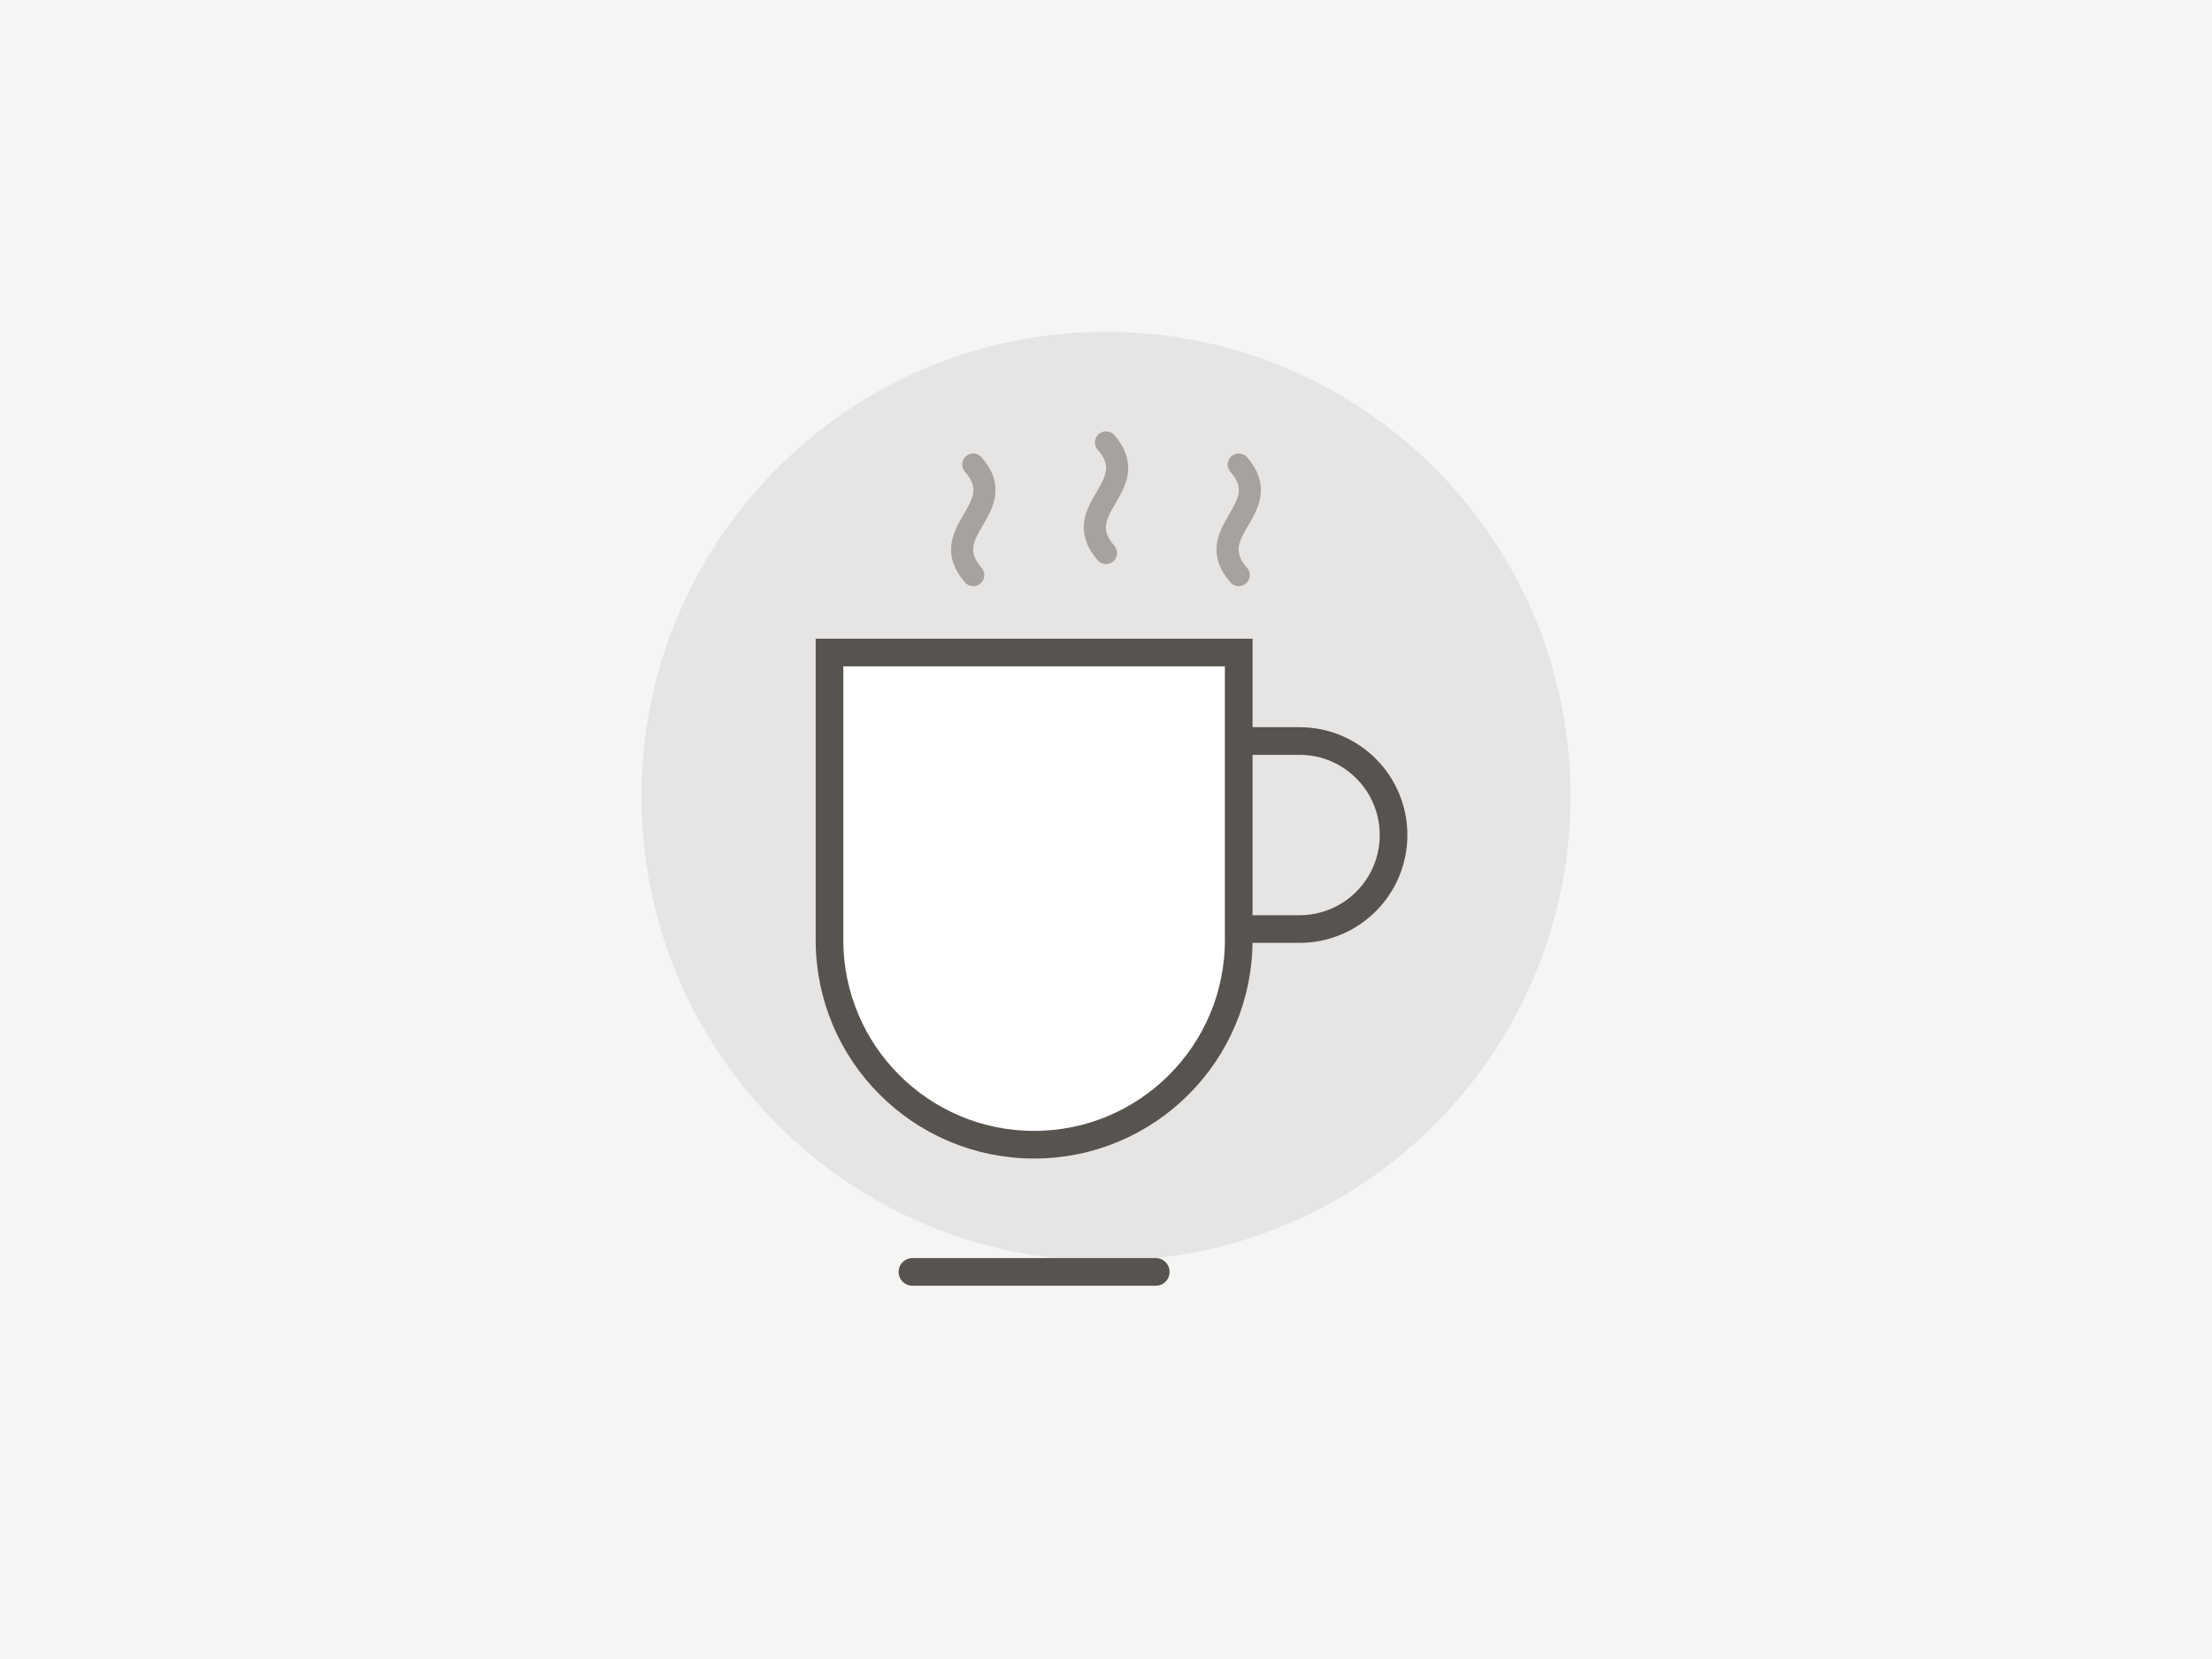
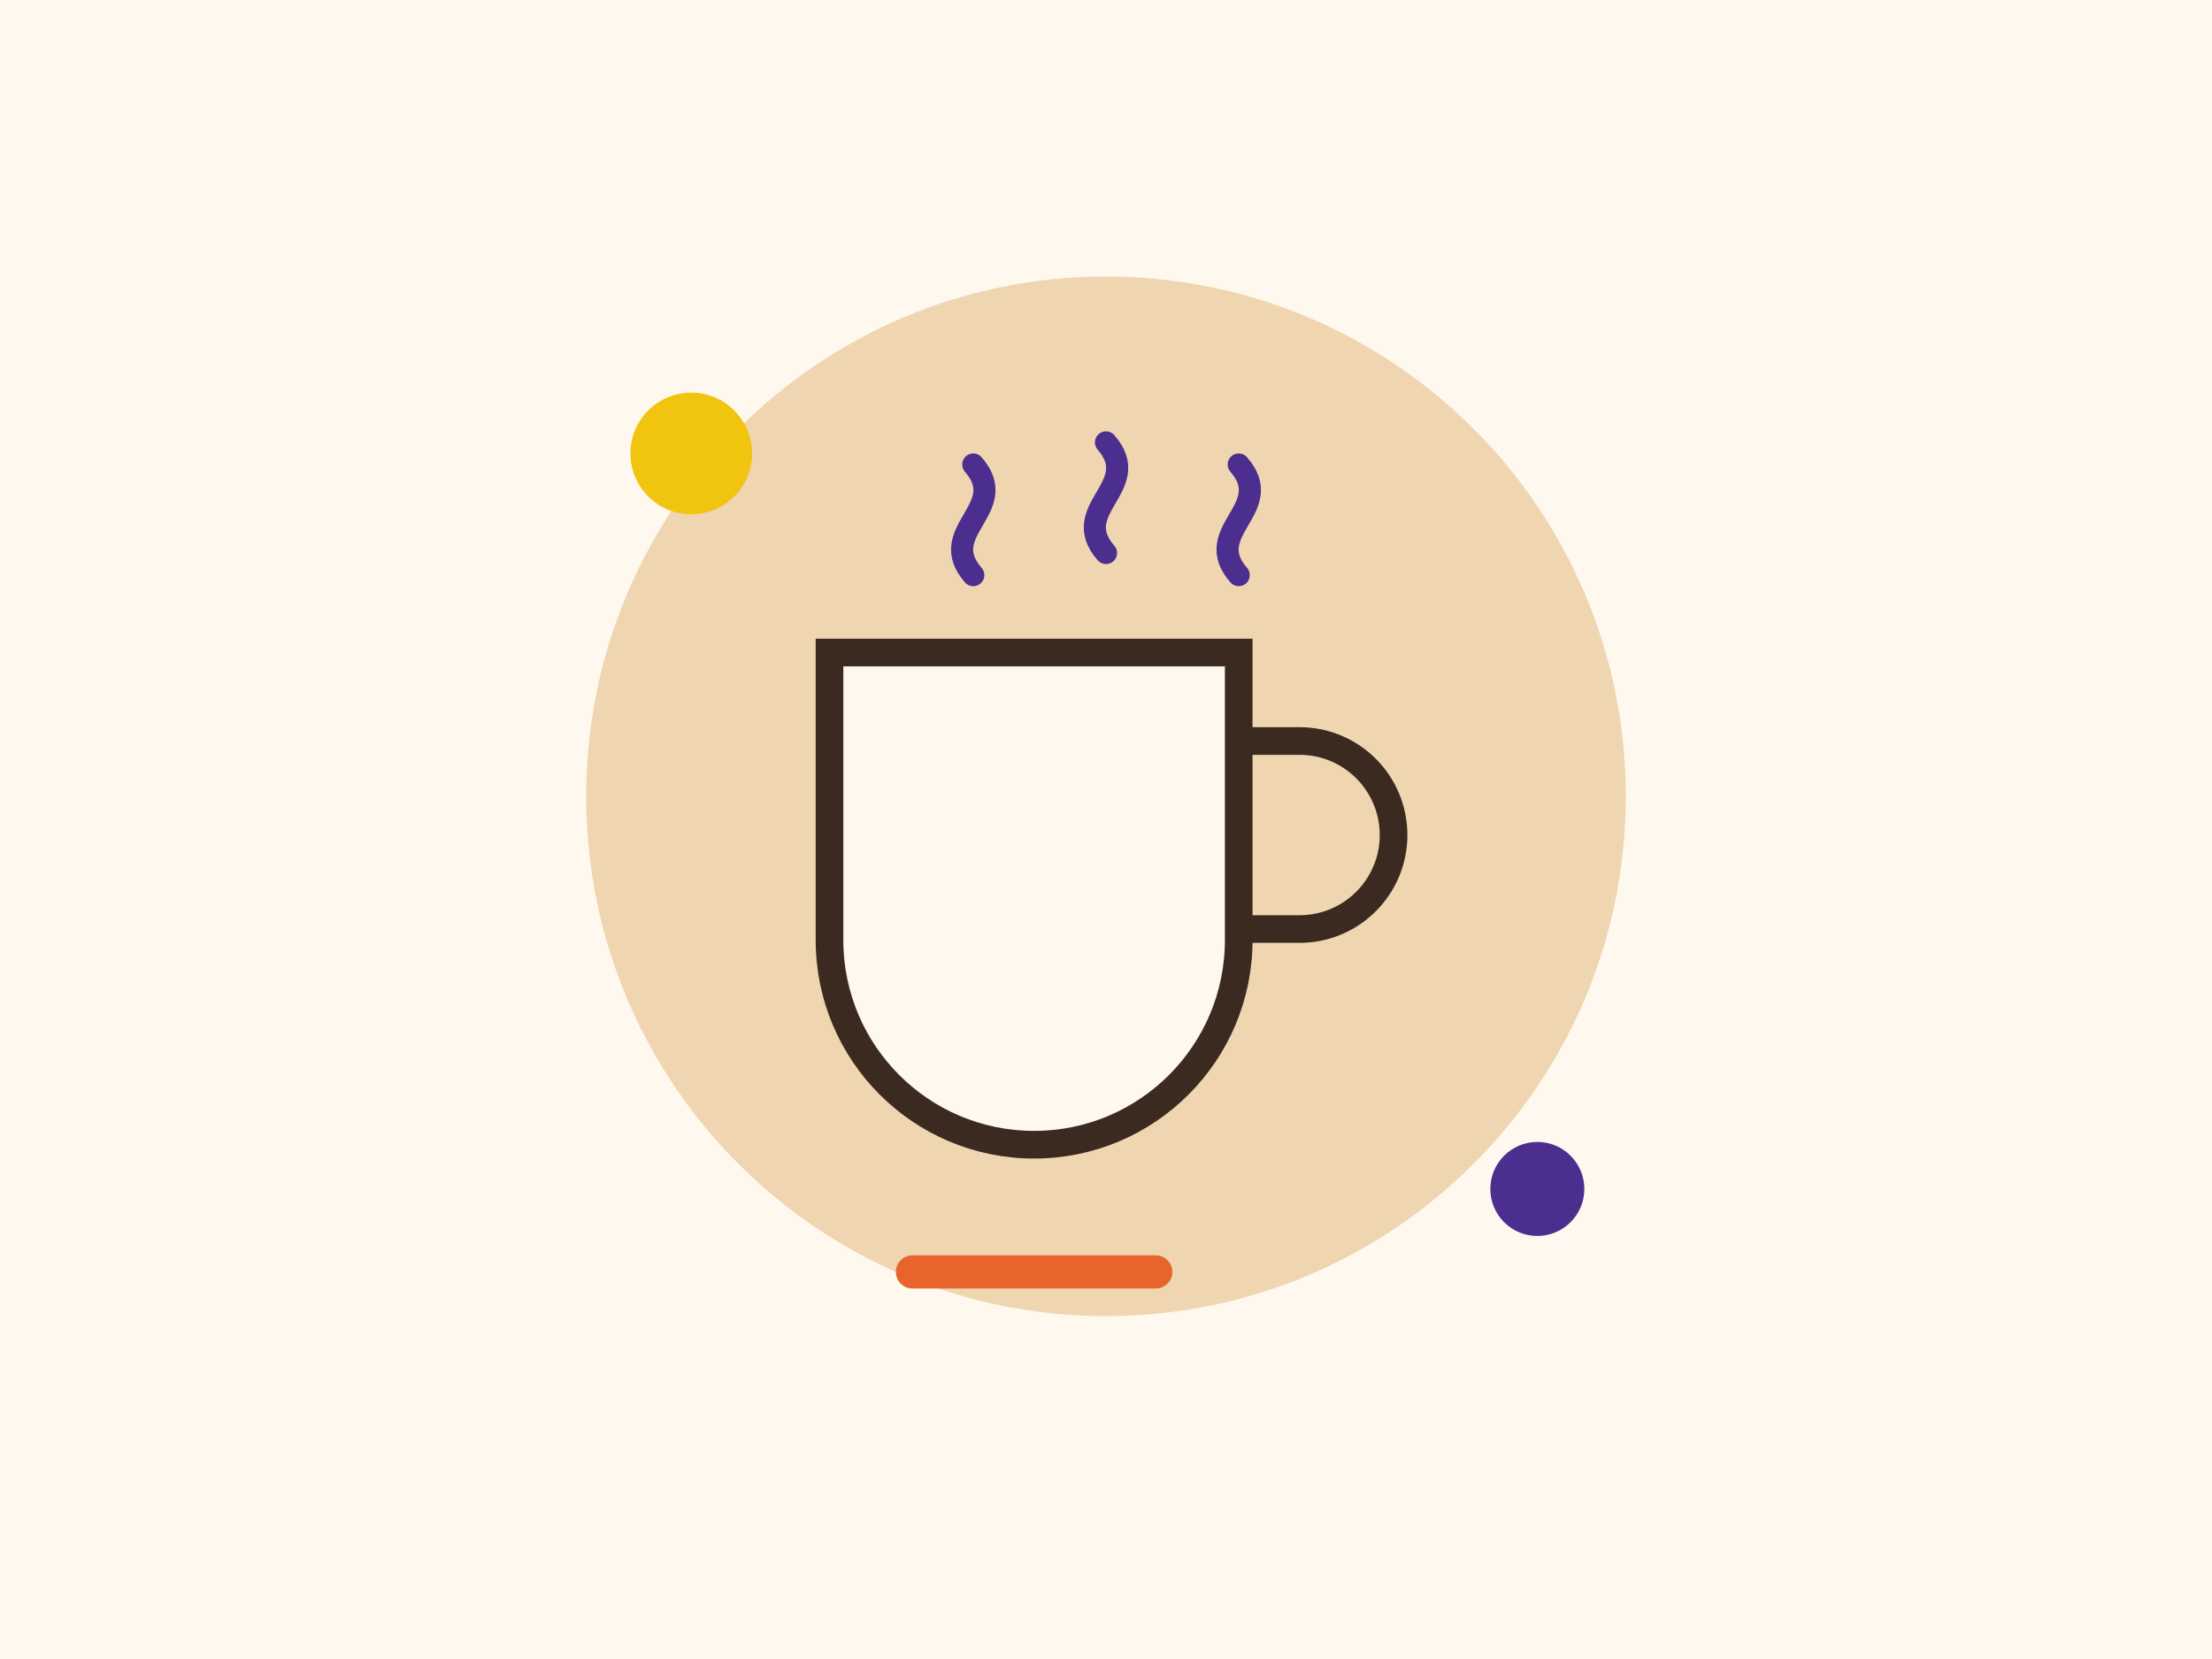
<svg xmlns="http://www.w3.org/2000/svg" viewBox="0 0 800 600" width="800" height="600" role="img" aria-label="Cafés">
-   <rect width="800" height="600" fill="#f5f5f4" />
-   <circle cx="400" cy="288" r="168" fill="#e7e5e4" />
-   <path d="M300 236h148v104a74 74 0 0 1-74 74h0a74 74 0 0 1-74-74z" fill="#ffffff" stroke="#57534e" stroke-width="10" />
-   <path d="M448 268h22a34 34 0 0 1 0 68h-22" fill="none" stroke="#57534e" stroke-width="10" />
-   <path d="M330 460h88" stroke="#57534e" stroke-width="10" stroke-linecap="round" />
-   <path d="M352 208c-14-16 14-24 0-40M400 200c-14-16 14-24 0-40M448 208c-14-16 14-24 0-40" fill="none" stroke="#a8a29e" stroke-width="8" stroke-linecap="round" />
+   <rect width="800" height="600" fill="#fff8ef" />
+   <circle cx="400" cy="288" r="188" fill="#efd6b1" />
+   <circle cx="250" cy="164" r="22" fill="#f1c40f" />
+   <circle cx="556" cy="430" r="17" fill="#4c2e8f" />
+   <path d="M300 236h148v104a74 74 0 0 1-74 74h0a74 74 0 0 1-74-74z" fill="#fff8ef" stroke="#3a2a20" stroke-width="10" />
+   <path d="M448 268h22a34 34 0 0 1 0 68h-22" fill="none" stroke="#3a2a20" stroke-width="10" />
+   <path d="M330 460h88" stroke="#e8642c" stroke-width="12" stroke-linecap="round" />
+   <path d="M352 208c-14-16 14-24 0-40M400 200c-14-16 14-24 0-40M448 208c-14-16 14-24 0-40" fill="none" stroke="#4c2e8f" stroke-width="8" stroke-linecap="round" />
</svg>
